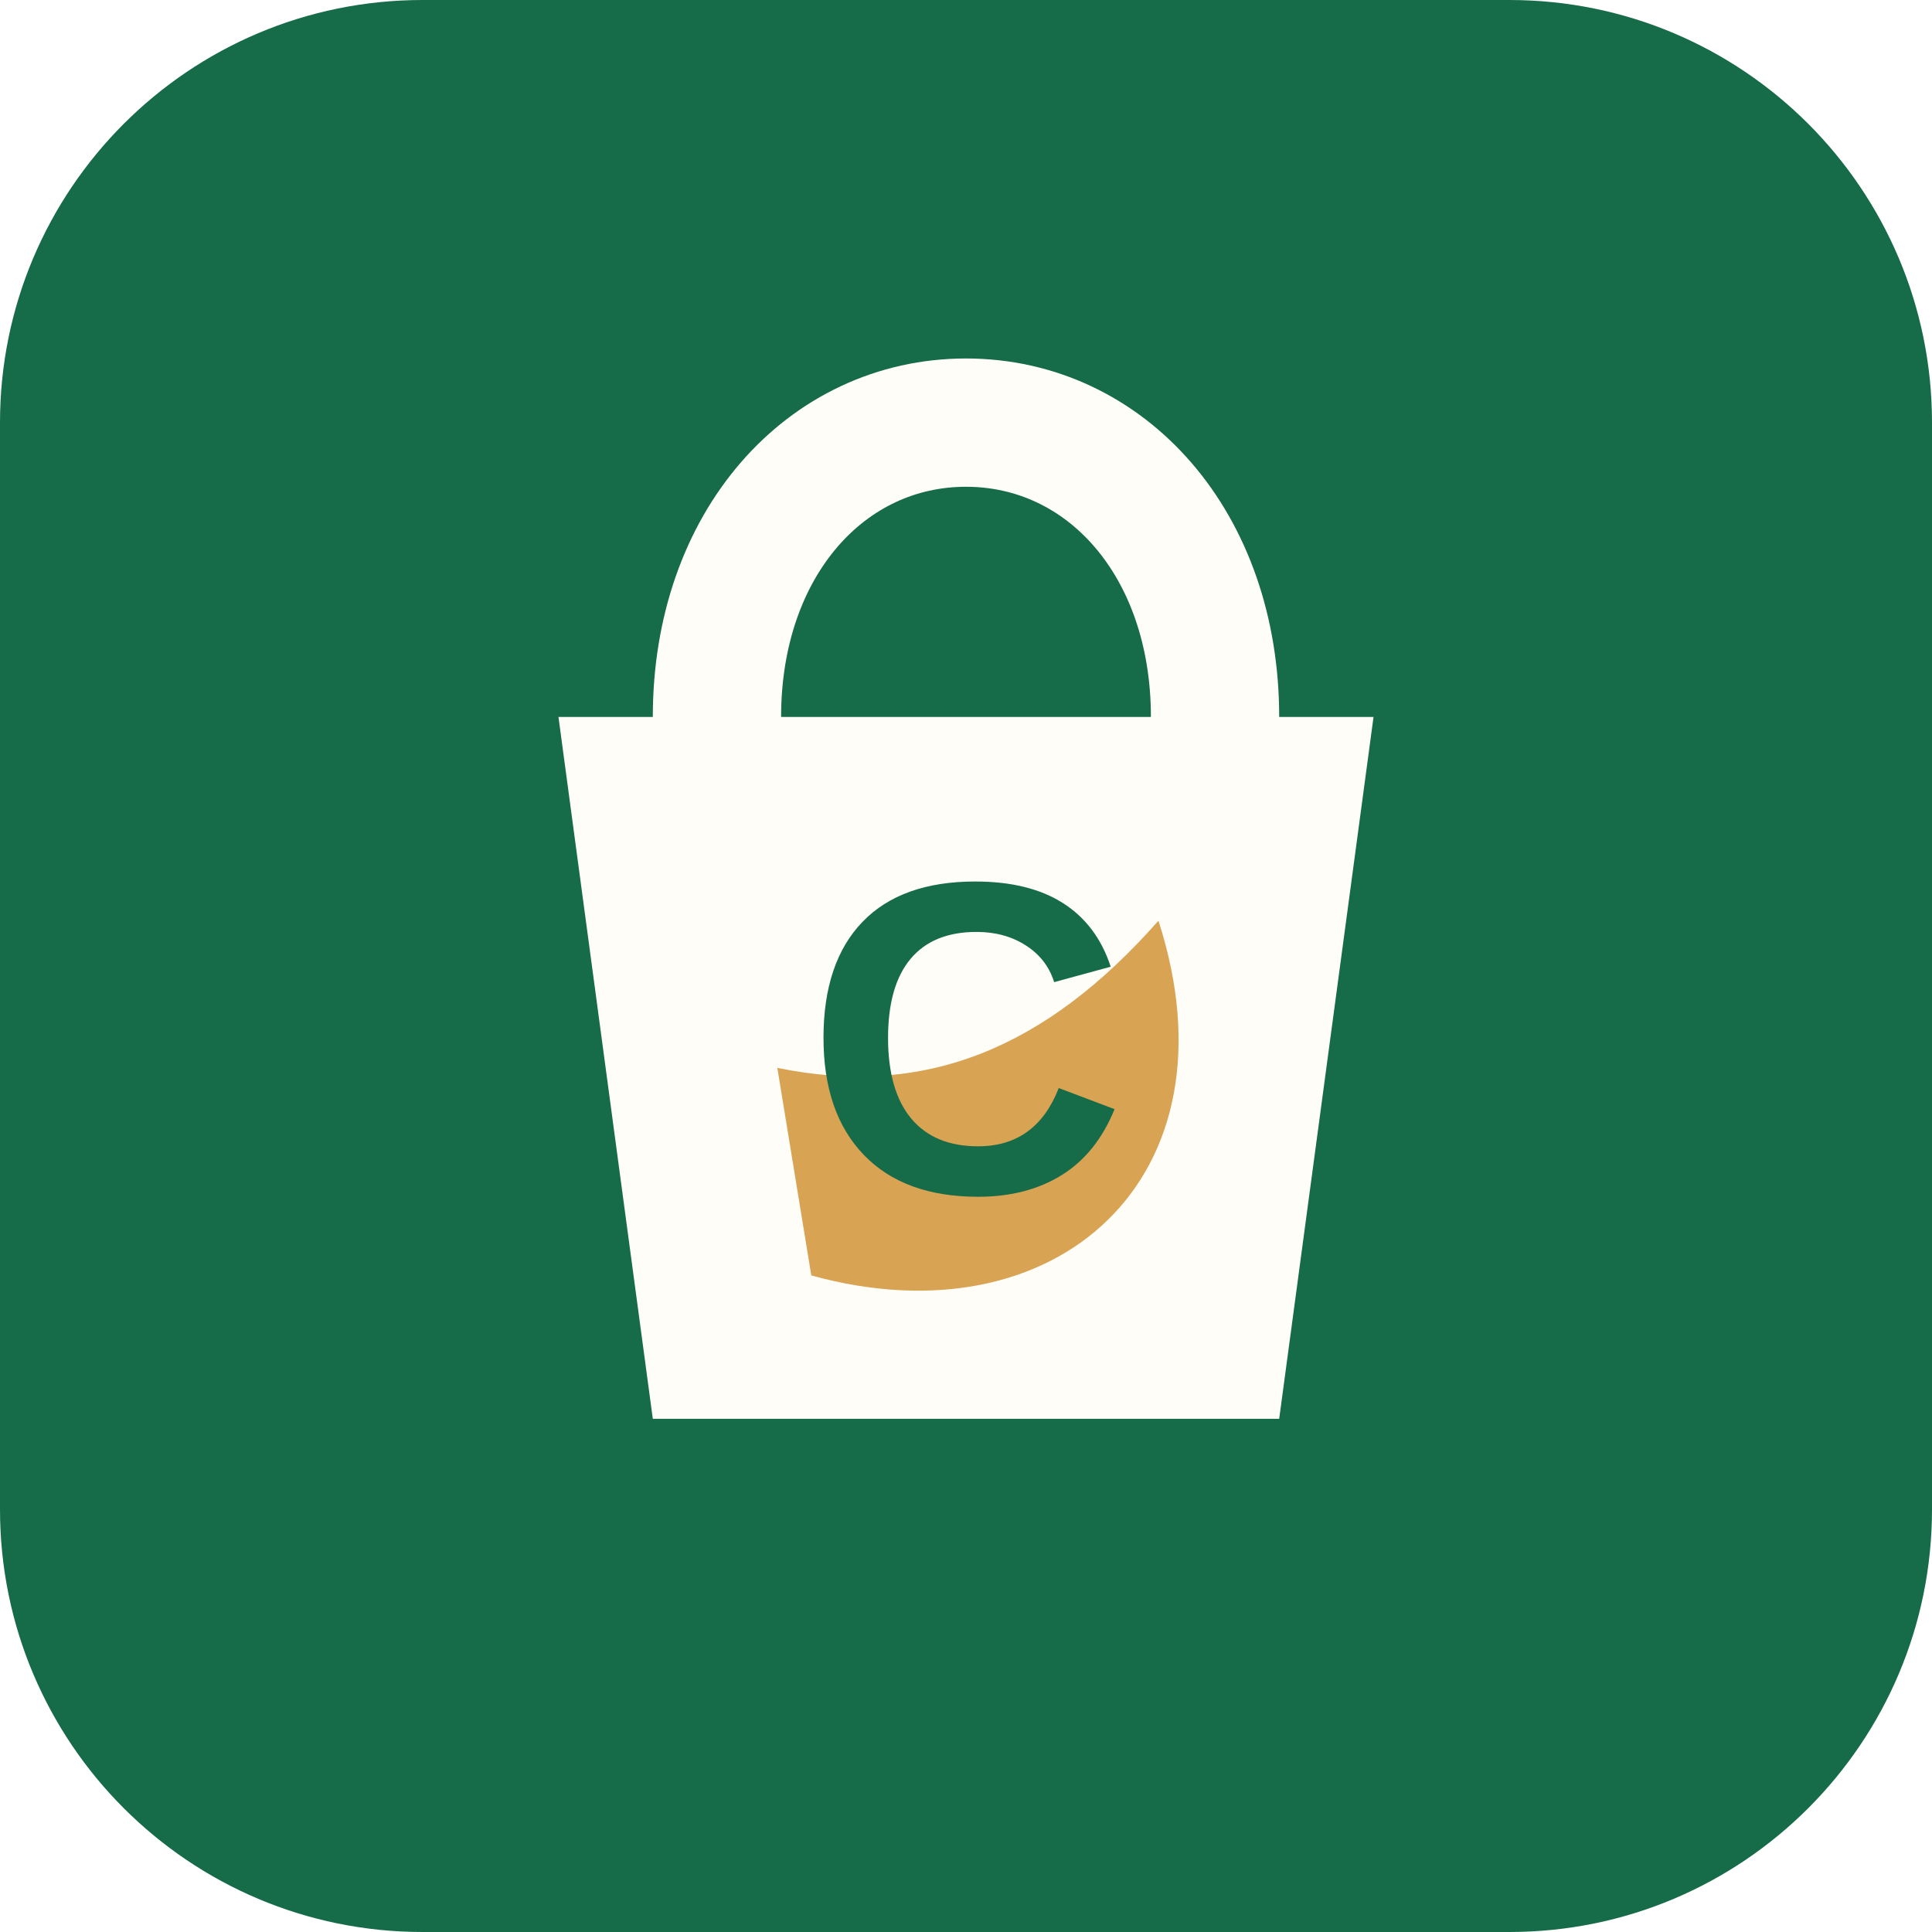
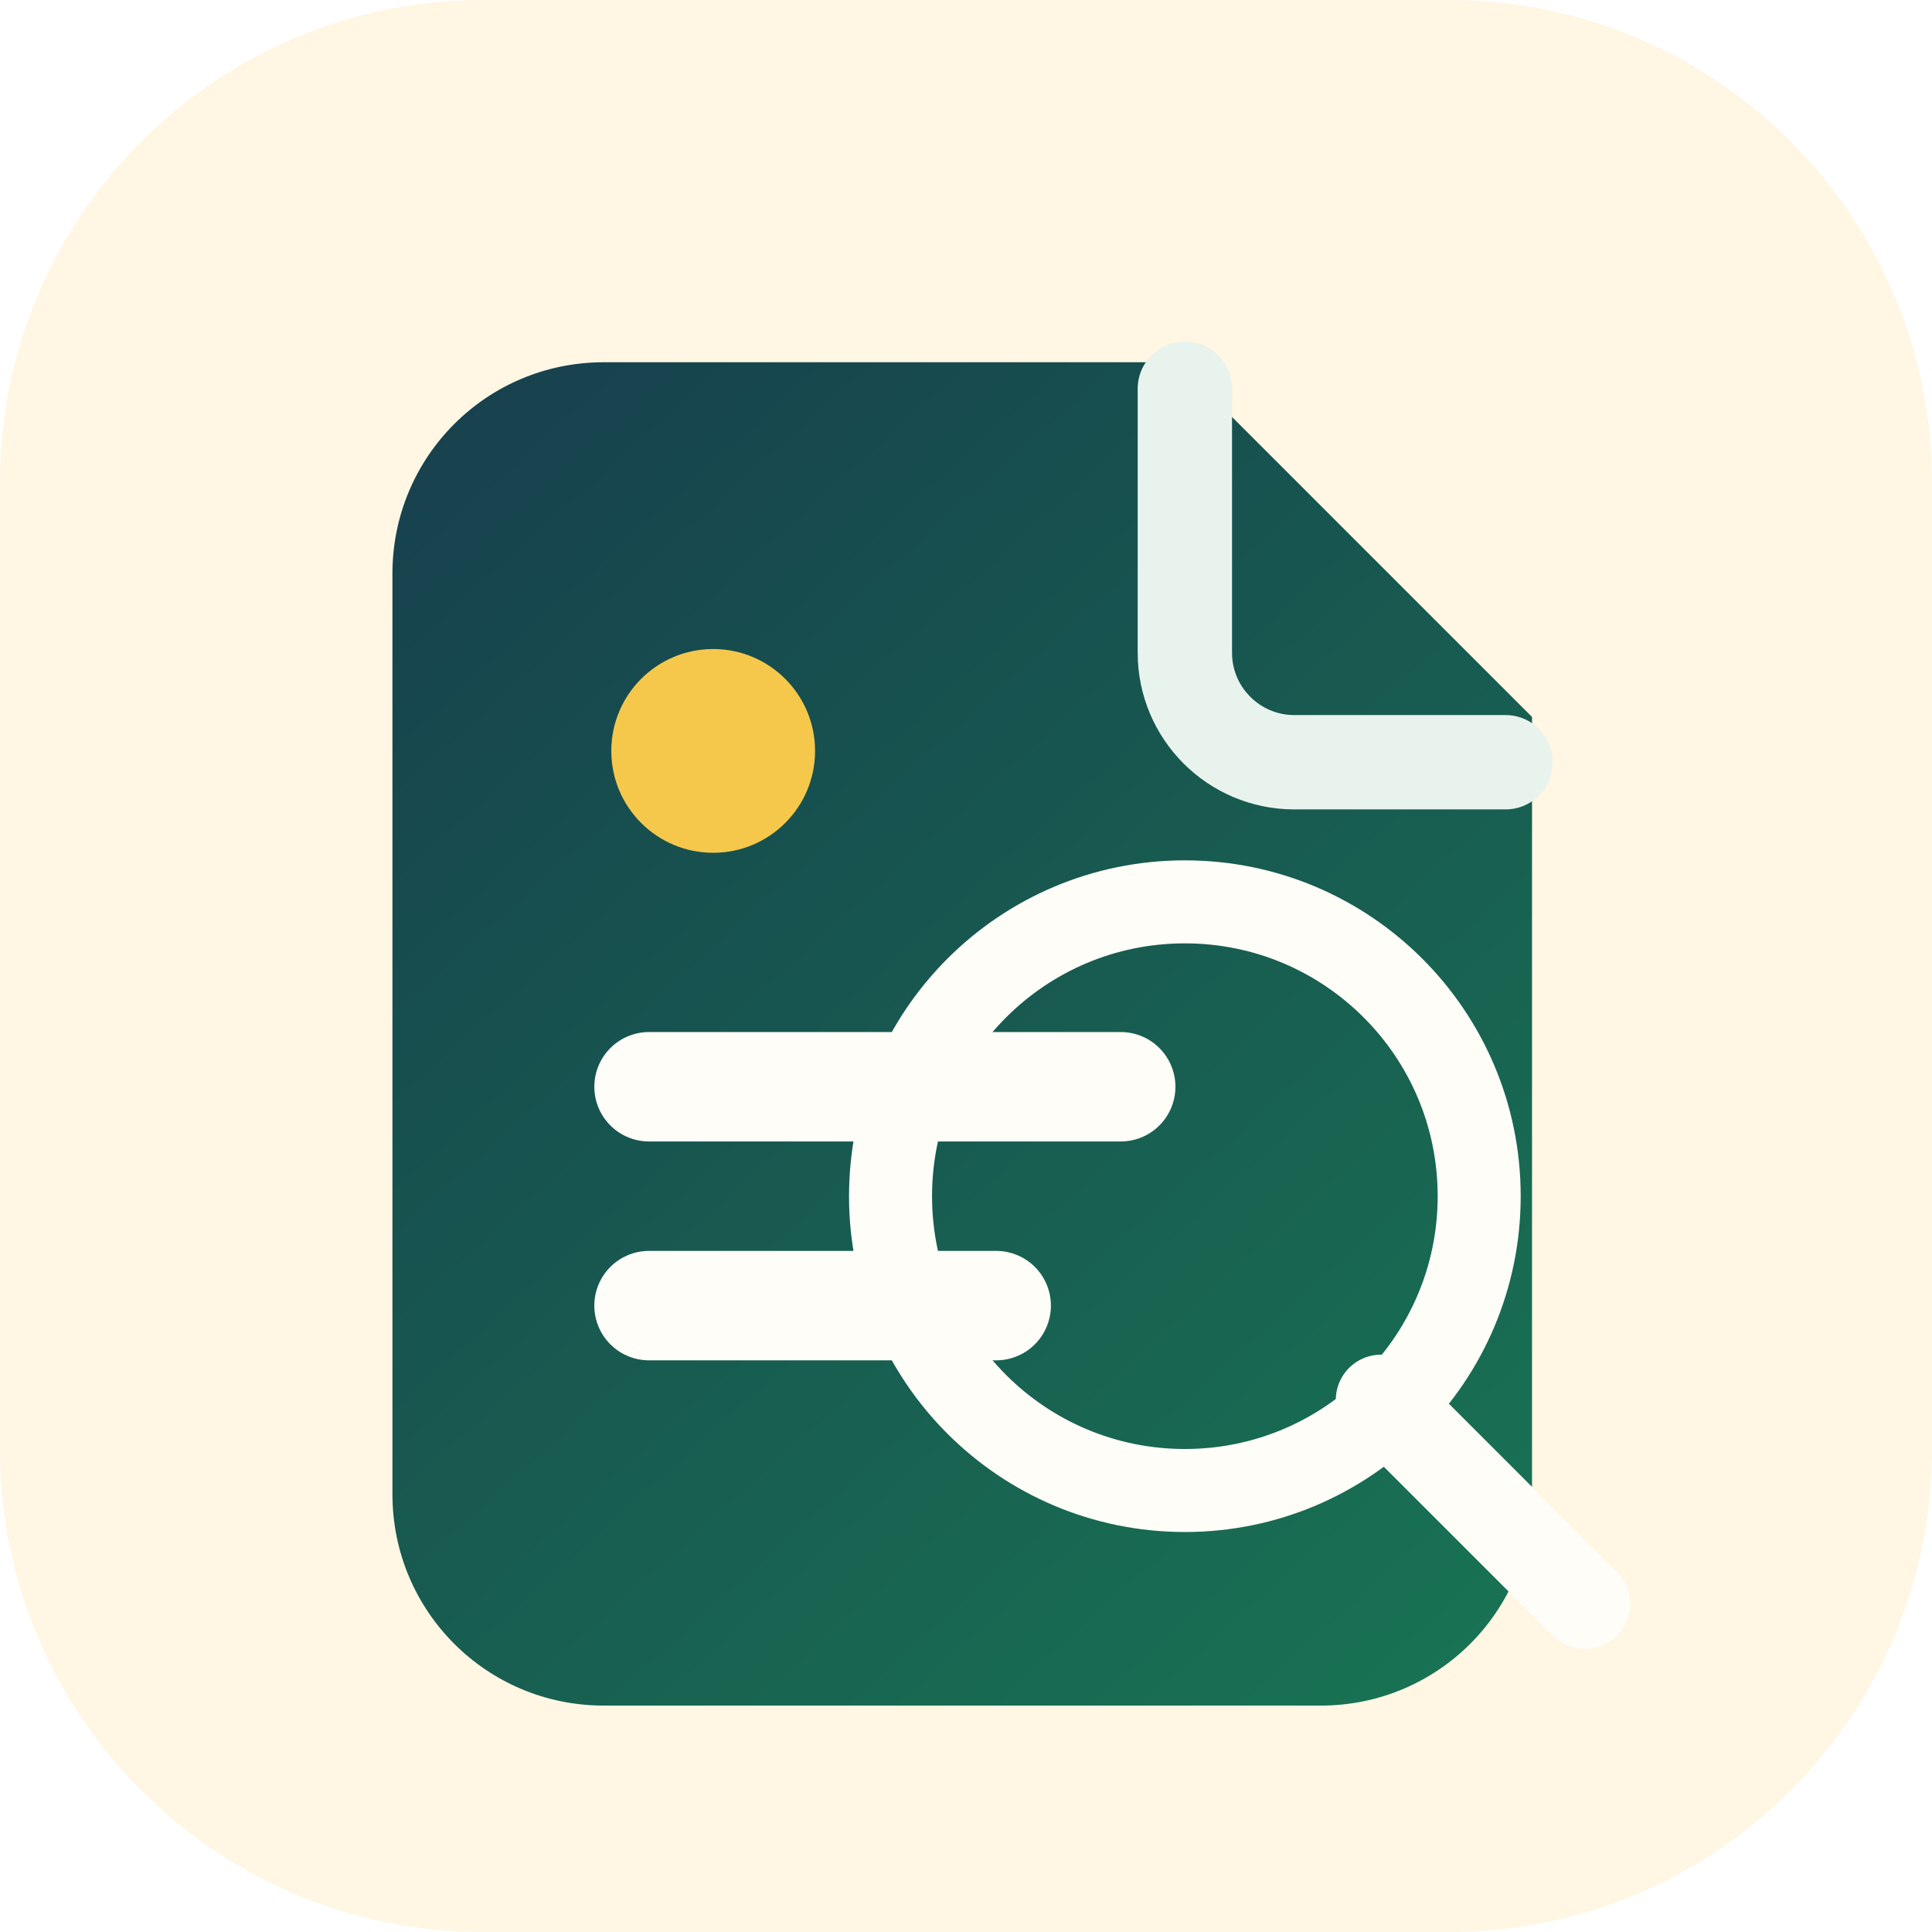
- <svg xmlns="http://www.w3.org/2000/svg" viewBox="0 0 512 512">
-   <rect width="512" height="512" rx="112" fill="#166b48" />
-   <path d="M148 190h216l-25 186H173l-25-186Z" fill="#fffdf8" />
-   <path d="M190 190c0-46 29-78 66-78s66 32 66 78" fill="none" stroke="#fffdf8" stroke-width="34" stroke-linecap="round" />
-   <path d="M206 283c39 8 71-5 101-39 22 68-27 112-92 94" fill="#d9a354" />
-   <text x="256" y="316" text-anchor="middle" font-family="-apple-system,BlinkMacSystemFont,Arial,sans-serif" font-size="118" font-weight="900" fill="#166b48">C</text>
+ <svg xmlns="http://www.w3.org/2000/svg" viewBox="0 0 512 512" role="img" aria-label="FamLens">
+   <defs>
+     <linearGradient id="labelGradient" x1="92" y1="76" x2="405" y2="424" gradientUnits="userSpaceOnUse">
+       <stop offset="0" stop-color="#173c4d" />
+       <stop offset="1" stop-color="#187253" />
+     </linearGradient>
+   </defs>
+   <rect width="512" height="512" rx="128" fill="#fff6e3" />
+   <path d="M160 96h152l94 94v206c0 31-25 56-56 56H160c-31 0-56-25-56-56V152c0-31 25-56 56-56Z" fill="url(#labelGradient)" />
+   <path d="M314 103v70c0 16 13 29 29 29h56" fill="none" stroke="#e9f3ee" stroke-width="25" stroke-linecap="round" stroke-linejoin="round" />
+   <circle cx="189" cy="199" r="27" fill="#f5c84b" />
+   <path d="M172 288h125" stroke="#fffdf7" stroke-width="29" stroke-linecap="round" />
+   <path d="M172 346h92" stroke="#fffdf7" stroke-width="29" stroke-linecap="round" />
+   <circle cx="314" cy="317" r="78" fill="none" stroke="#fffdf7" stroke-width="22" />
+   <path d="M366 371l54 54" stroke="#fffdf7" stroke-width="24" stroke-linecap="round" />
</svg>
